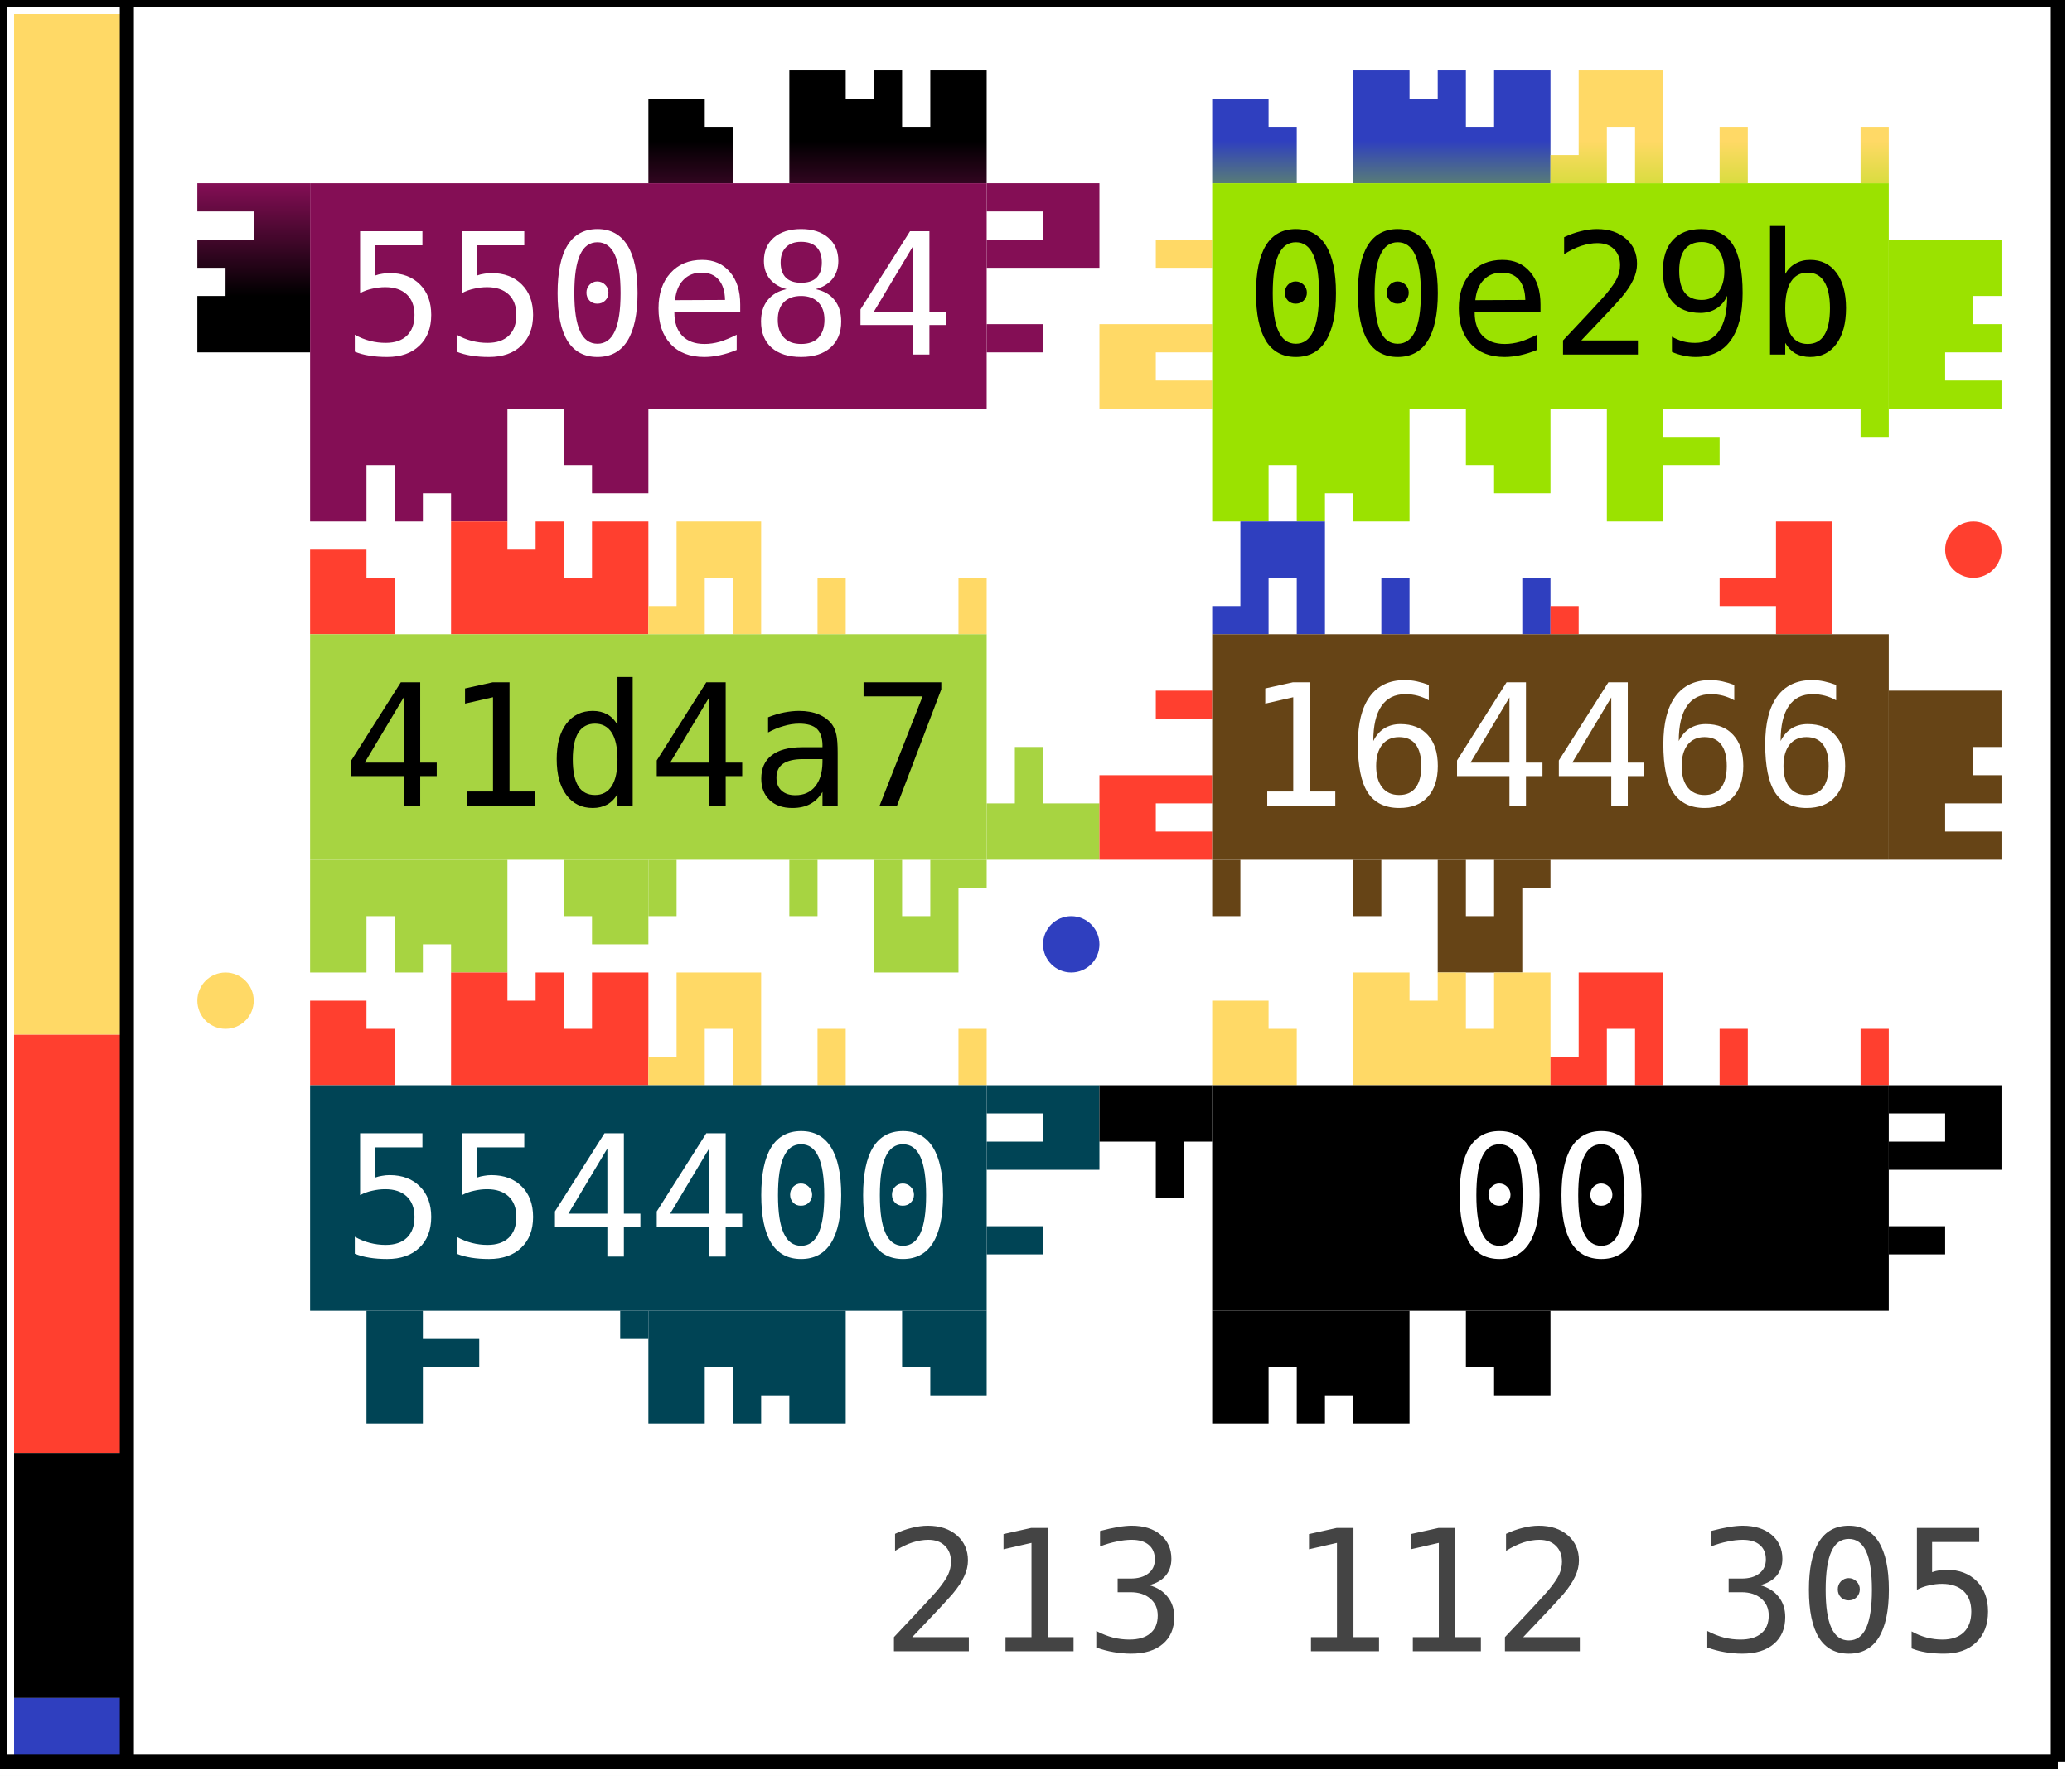
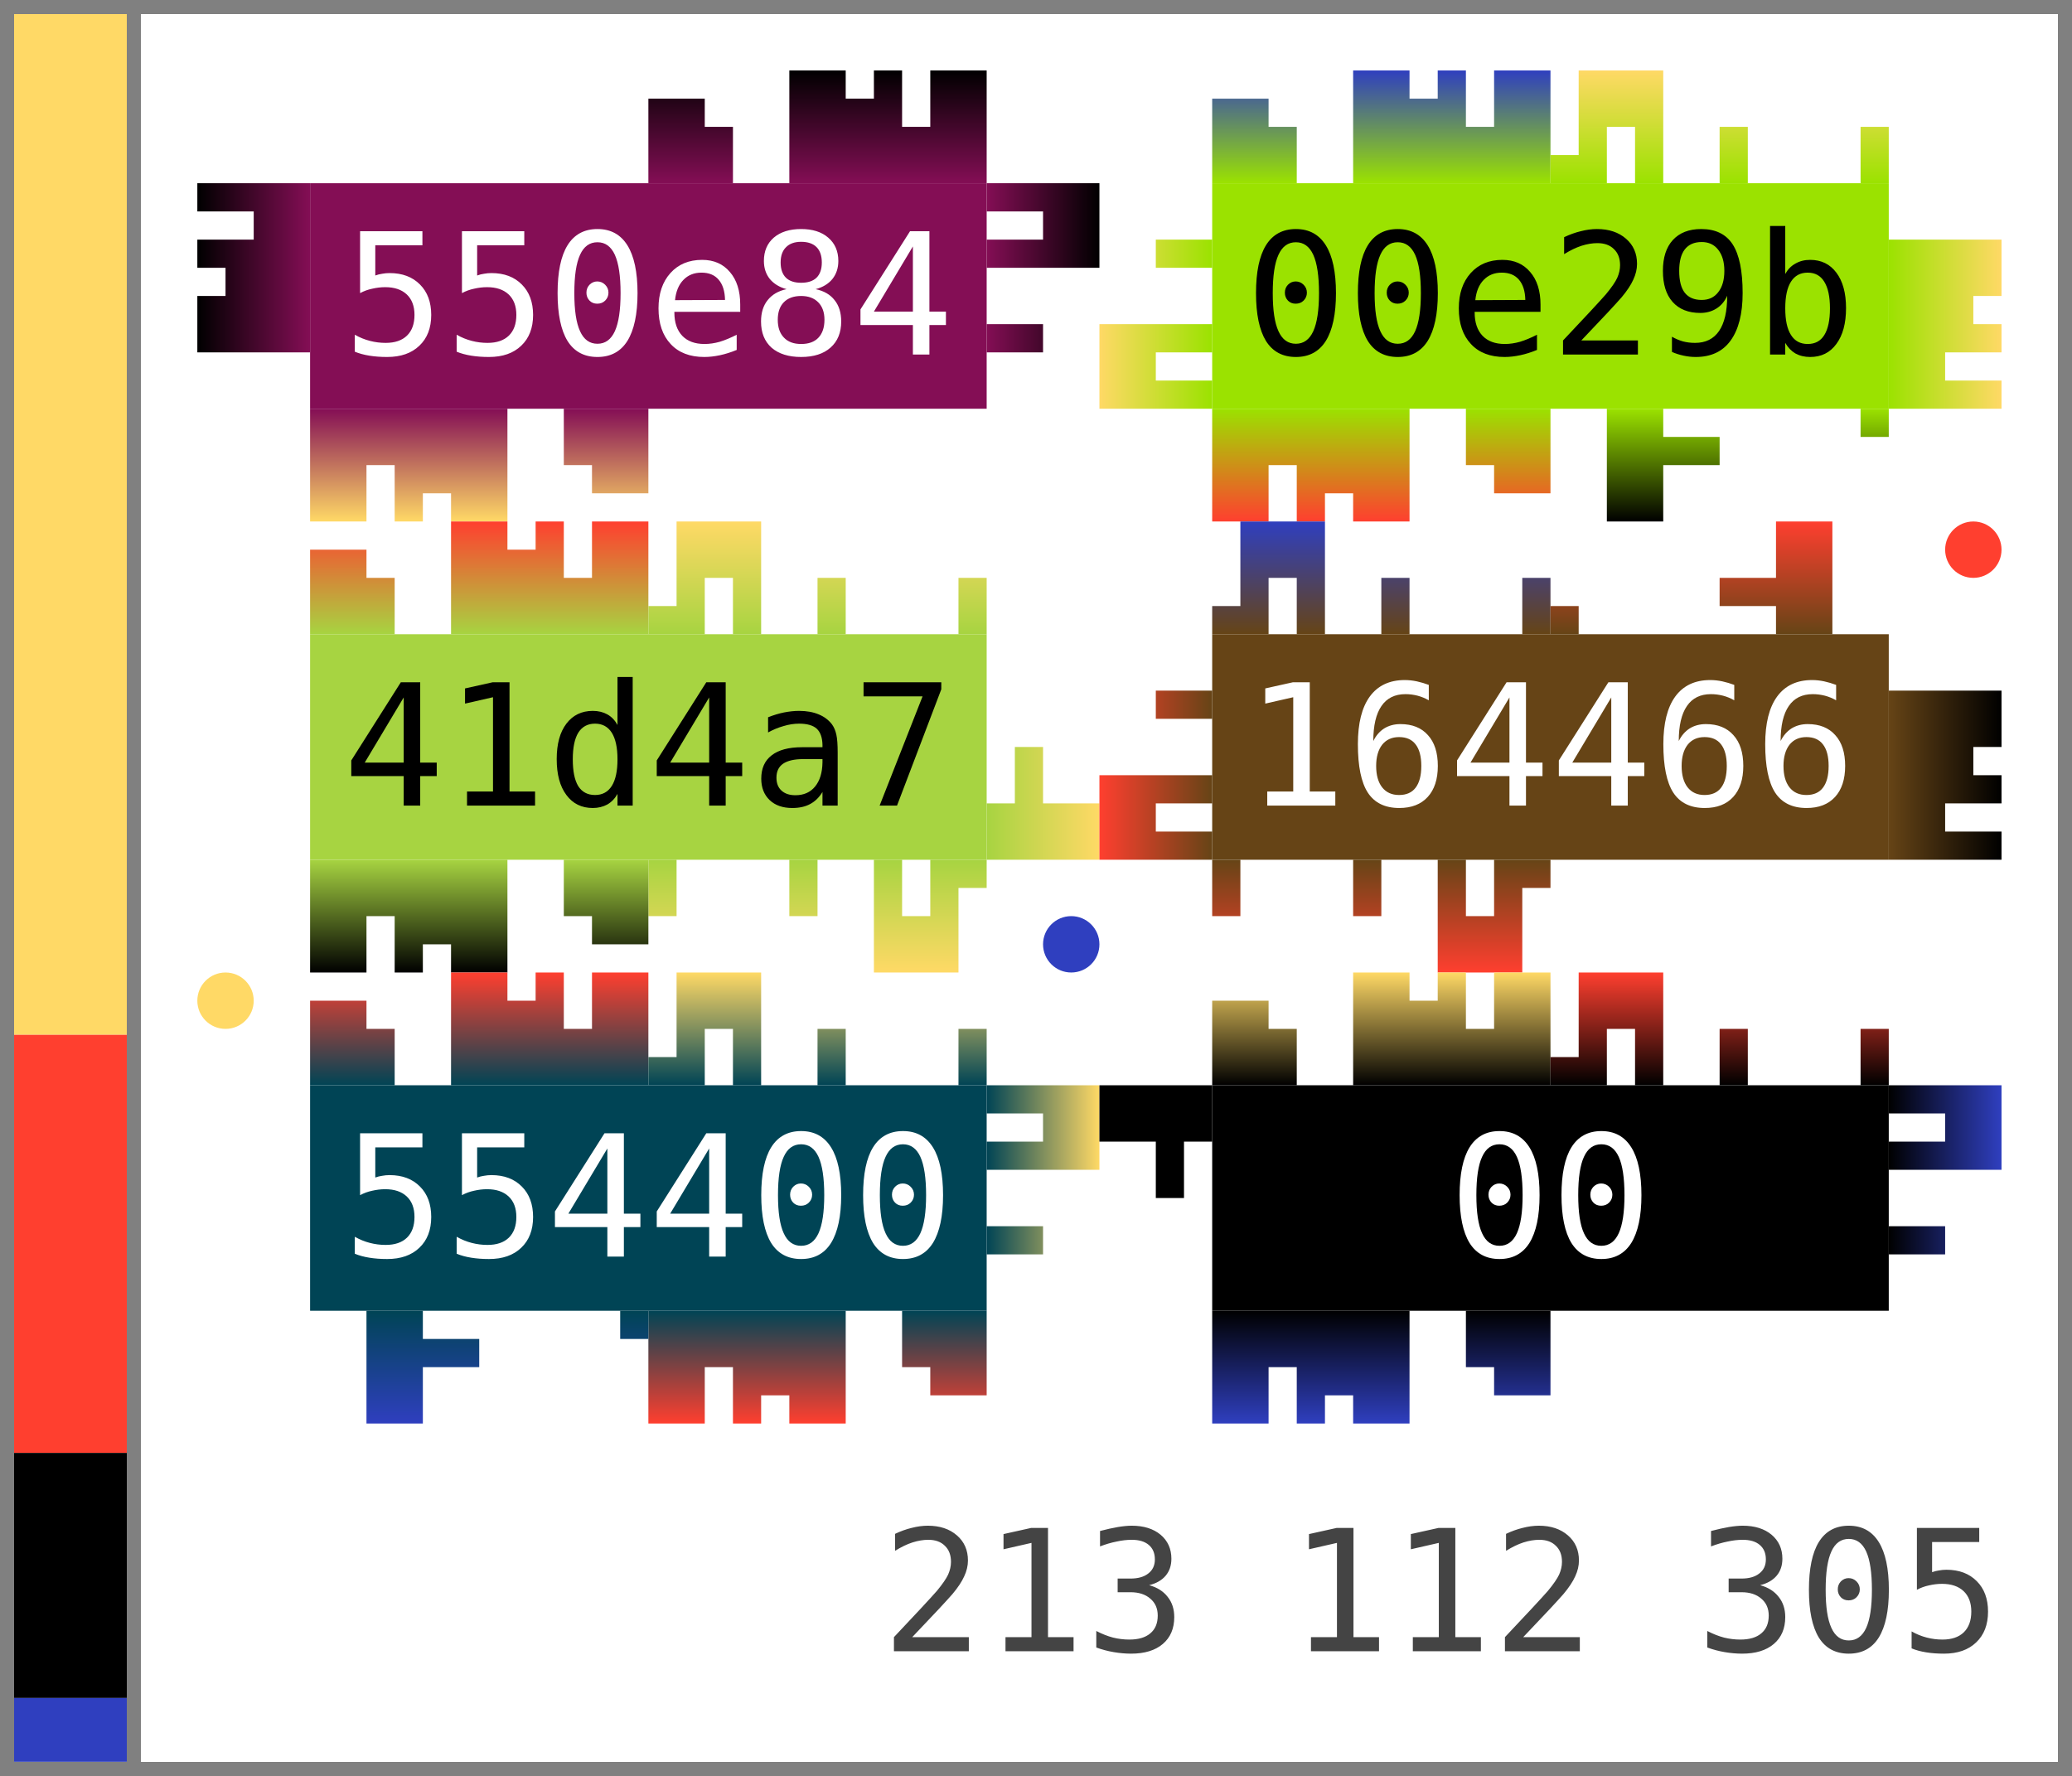
<svg xmlns="http://www.w3.org/2000/svg" width="147.0" height="126.0">
  <defs data-v3-clip-seq="10">
    <clipPath id="grid-clip">
      <rect x="14.0" y="5.0" width="128.0" height="96.0" />
    </clipPath>
    <path id="c1" d="M0,8 L0,6 L2,6 L2,0 L8,0 L8,8 L6,8 L6,4 L4,4 L4,8 Z M12,4 L14,4 L14,8 L12,8 Z M22,4 L24,4 L24,8 L22,8 Z" fill-rule="evenodd" />
    <path id="c2" d="M0,8 L0,2 L4,2 L4,4 L6,4 L6,8 L10,8 L10,2 L10,0 L24,0 L24,8 Z M18,0 L20,0 L20,4 L18,4 Z M14,0 L16,0 L16,2 L14,2 Z" fill-rule="evenodd" />
    <path id="c3" d="M16,0 L20,0 L20,8 L16,8 L16,6 L12,6 L12,4 L16,4 Z M0,6 L2,6 L2,8 L0,8 Z" fill-rule="evenodd" />
    <path id="p1" d="M0,8 L0,4 L3,3 L4,0 L12,0 L16,8 Z" fill-rule="evenodd" />
    <path id="p2" d="M16,0 L12,4 L8,8 L14,8 L18,0 L22,8 L24,8 L24,4 L20,0 Z" fill-rule="evenodd" />
    <path id="p3" d="M0,2 L4,0 L6,4 L10,8 L0,8 Z M20,8 L24,4 L24,8 Z" fill-rule="evenodd" />
-     <linearGradient id="g0" gradientUnits="userSpaceOnUse" x1="58.0" y1="13.0" x2="58.0" y2="5.0">
+     <linearGradient id="g0" gradientUnits="userSpaceOnUse" x1="12" y1="8" x2="12" y2="0">
      <stop offset="0%" stop-color="#840e55" />
      <stop offset="100%" stop-color="#000000" />
    </linearGradient>
-     <linearGradient id="g1" gradientUnits="userSpaceOnUse" x1="70.0" y1="21.0" x2="78.0" y2="21.0">
+     <linearGradient id="g1" gradientUnits="userSpaceOnUse" x1="12" y1="8" x2="12" y2="0">
      <stop offset="0%" stop-color="#840e55" />
      <stop offset="100%" stop-color="#000000" />
    </linearGradient>
    <clipPath id="v3clip-0">
      <rect x="70.0" y="13.0" width="8.0" height="16.0" />
    </clipPath>
-     <linearGradient id="g2" gradientUnits="userSpaceOnUse" x1="34.0" y1="29.0" x2="34.0" y2="37.0">
+     <linearGradient id="g2" gradientUnits="userSpaceOnUse" x1="12" y1="8" x2="12" y2="0">
      <stop offset="0%" stop-color="#840e55" />
      <stop offset="100%" stop-color="#ffd966" />
    </linearGradient>
-     <linearGradient id="g3" gradientUnits="userSpaceOnUse" x1="22.0" y1="21.0" x2="14.0" y2="21.0">
+     <linearGradient id="g3" gradientUnits="userSpaceOnUse" x1="12" y1="8" x2="12" y2="0">
      <stop offset="0%" stop-color="#840e55" />
      <stop offset="100%" stop-color="#000000" />
    </linearGradient>
    <clipPath id="v3clip-1">
      <rect x="14.0" y="13.0" width="8.0" height="16.0" />
    </clipPath>
-     <linearGradient id="g4" gradientUnits="userSpaceOnUse" x1="98.0" y1="13.0" x2="98.0" y2="5.0">
-       <stop offset="0%" stop-color="#9be200" />
-       <stop offset="100%" stop-color="#2f3fbf" />
-     </linearGradient>
-     <linearGradient id="g5" gradientUnits="userSpaceOnUse" x1="122.0" y1="13.0" x2="122.0" y2="5.0">
-       <stop offset="0%" stop-color="#9be200" />
-       <stop offset="100%" stop-color="#ffd966" />
-     </linearGradient>
-     <linearGradient id="g6" gradientUnits="userSpaceOnUse" x1="134.0" y1="21.0" x2="142.0" y2="21.0">
+     <linearGradient id="g4" gradientUnits="userSpaceOnUse" x1="12" y1="8" x2="12" y2="0">
+       <stop offset="0%" stop-color="#9be200" />
+       <stop offset="100%" stop-color="#2f3fbf" />
+     </linearGradient>
+     <linearGradient id="g5" gradientUnits="userSpaceOnUse" x1="12" y1="8" x2="12" y2="0">
+       <stop offset="0%" stop-color="#9be200" />
+       <stop offset="100%" stop-color="#ffd966" />
+     </linearGradient>
+     <linearGradient id="g6" gradientUnits="userSpaceOnUse" x1="12" y1="8" x2="12" y2="0">
      <stop offset="0%" stop-color="#9be200" />
      <stop offset="100%" stop-color="#ffd966" />
    </linearGradient>
    <clipPath id="v3clip-2">
      <rect x="134.0" y="13.0" width="8.0" height="16.0" />
    </clipPath>
-     <linearGradient id="g7" gradientUnits="userSpaceOnUse" x1="122.0" y1="29.0" x2="122.0" y2="37.0">
-       <stop offset="0%" stop-color="#9be200" />
-       <stop offset="100%" stop-color="#000000" />
-     </linearGradient>
-     <linearGradient id="g8" gradientUnits="userSpaceOnUse" x1="98.0" y1="29.0" x2="98.0" y2="37.0">
-       <stop offset="0%" stop-color="#9be200" />
-       <stop offset="100%" stop-color="#ff3f2f" />
-     </linearGradient>
-     <linearGradient id="g9" gradientUnits="userSpaceOnUse" x1="86.0" y1="21.0" x2="78.0" y2="21.0">
+     <linearGradient id="g7" gradientUnits="userSpaceOnUse" x1="12" y1="8" x2="12" y2="0">
+       <stop offset="0%" stop-color="#9be200" />
+       <stop offset="100%" stop-color="#000000" />
+     </linearGradient>
+     <linearGradient id="g8" gradientUnits="userSpaceOnUse" x1="12" y1="8" x2="12" y2="0">
+       <stop offset="0%" stop-color="#9be200" />
+       <stop offset="100%" stop-color="#ff3f2f" />
+     </linearGradient>
+     <linearGradient id="g9" gradientUnits="userSpaceOnUse" x1="12" y1="8" x2="12" y2="0">
      <stop offset="0%" stop-color="#9be200" />
      <stop offset="100%" stop-color="#ffd966" />
    </linearGradient>
    <clipPath id="v3clip-3">
      <rect x="78.0" y="13.0" width="8.0" height="16.0" />
    </clipPath>
-     <linearGradient id="g10" gradientUnits="userSpaceOnUse" x1="34.0" y1="45.0" x2="34.0" y2="37.0">
-       <stop offset="0%" stop-color="#a7d441" />
-       <stop offset="100%" stop-color="#ff3f2f" />
-     </linearGradient>
-     <linearGradient id="g11" gradientUnits="userSpaceOnUse" x1="58.0" y1="45.0" x2="58.0" y2="37.0">
-       <stop offset="0%" stop-color="#a7d441" />
-       <stop offset="100%" stop-color="#ffd966" />
-     </linearGradient>
-     <linearGradient id="g12" gradientUnits="userSpaceOnUse" x1="70.0" y1="53.0" x2="78.0" y2="53.0">
+     <linearGradient id="g10" gradientUnits="userSpaceOnUse" x1="12" y1="8" x2="12" y2="0">
+       <stop offset="0%" stop-color="#a7d441" />
+       <stop offset="100%" stop-color="#ff3f2f" />
+     </linearGradient>
+     <linearGradient id="g11" gradientUnits="userSpaceOnUse" x1="12" y1="8" x2="12" y2="0">
+       <stop offset="0%" stop-color="#a7d441" />
+       <stop offset="100%" stop-color="#ffd966" />
+     </linearGradient>
+     <linearGradient id="g12" gradientUnits="userSpaceOnUse" x1="12" y1="8" x2="12" y2="0">
      <stop offset="0%" stop-color="#a7d441" />
      <stop offset="100%" stop-color="#ffd966" />
    </linearGradient>
    <clipPath id="v3clip-4">
      <rect x="70.0" y="45.0" width="8.0" height="16.0" />
    </clipPath>
-     <linearGradient id="g13" gradientUnits="userSpaceOnUse" x1="58.0" y1="61.0" x2="58.0" y2="69.0">
-       <stop offset="0%" stop-color="#a7d441" />
-       <stop offset="100%" stop-color="#ffd966" />
-     </linearGradient>
-     <linearGradient id="g14" gradientUnits="userSpaceOnUse" x1="34.0" y1="61.0" x2="34.0" y2="69.0">
-       <stop offset="0%" stop-color="#a7d441" />
-       <stop offset="100%" stop-color="#000000" />
-     </linearGradient>
-     <linearGradient id="g15" gradientUnits="userSpaceOnUse" x1="98.0" y1="45.0" x2="98.0" y2="37.0">
-       <stop offset="0%" stop-color="#664416" />
-       <stop offset="100%" stop-color="#2f3fbf" />
-     </linearGradient>
-     <linearGradient id="g16" gradientUnits="userSpaceOnUse" x1="122.0" y1="45.0" x2="122.0" y2="37.0">
-       <stop offset="0%" stop-color="#664416" />
-       <stop offset="100%" stop-color="#ff3f2f" />
-     </linearGradient>
-     <linearGradient id="g17" gradientUnits="userSpaceOnUse" x1="134.0" y1="53.0" x2="142.0" y2="53.0">
+     <linearGradient id="g13" gradientUnits="userSpaceOnUse" x1="12" y1="8" x2="12" y2="0">
+       <stop offset="0%" stop-color="#a7d441" />
+       <stop offset="100%" stop-color="#ffd966" />
+     </linearGradient>
+     <linearGradient id="g14" gradientUnits="userSpaceOnUse" x1="12" y1="8" x2="12" y2="0">
+       <stop offset="0%" stop-color="#a7d441" />
+       <stop offset="100%" stop-color="#000000" />
+     </linearGradient>
+     <linearGradient id="g15" gradientUnits="userSpaceOnUse" x1="12" y1="8" x2="12" y2="0">
+       <stop offset="0%" stop-color="#664416" />
+       <stop offset="100%" stop-color="#2f3fbf" />
+     </linearGradient>
+     <linearGradient id="g16" gradientUnits="userSpaceOnUse" x1="12" y1="8" x2="12" y2="0">
+       <stop offset="0%" stop-color="#664416" />
+       <stop offset="100%" stop-color="#ff3f2f" />
+     </linearGradient>
+     <linearGradient id="g17" gradientUnits="userSpaceOnUse" x1="12" y1="8" x2="12" y2="0">
      <stop offset="0%" stop-color="#664416" />
      <stop offset="100%" stop-color="#000000" />
    </linearGradient>
    <clipPath id="v3clip-5">
      <rect x="134.0" y="45.0" width="8.0" height="16.0" />
    </clipPath>
-     <linearGradient id="g18" gradientUnits="userSpaceOnUse" x1="98.0" y1="61.0" x2="98.0" y2="69.0">
-       <stop offset="0%" stop-color="#664416" />
-       <stop offset="100%" stop-color="#ff3f2f" />
-     </linearGradient>
-     <linearGradient id="g19" gradientUnits="userSpaceOnUse" x1="86.0" y1="53.0" x2="78.0" y2="53.0">
+     <linearGradient id="g18" gradientUnits="userSpaceOnUse" x1="12" y1="8" x2="12" y2="0">
+       <stop offset="0%" stop-color="#664416" />
+       <stop offset="100%" stop-color="#ff3f2f" />
+     </linearGradient>
+     <linearGradient id="g19" gradientUnits="userSpaceOnUse" x1="12" y1="8" x2="12" y2="0">
      <stop offset="0%" stop-color="#664416" />
      <stop offset="100%" stop-color="#ff3f2f" />
    </linearGradient>
    <clipPath id="v3clip-6">
      <rect x="78.0" y="45.0" width="8.0" height="16.0" />
    </clipPath>
-     <linearGradient id="g20" gradientUnits="userSpaceOnUse" x1="34.0" y1="77.0" x2="34.0" y2="69.0">
-       <stop offset="0%" stop-color="#004455" />
-       <stop offset="100%" stop-color="#ff3f2f" />
-     </linearGradient>
-     <linearGradient id="g21" gradientUnits="userSpaceOnUse" x1="58.0" y1="77.0" x2="58.0" y2="69.0">
-       <stop offset="0%" stop-color="#004455" />
-       <stop offset="100%" stop-color="#ffd966" />
-     </linearGradient>
-     <linearGradient id="g22" gradientUnits="userSpaceOnUse" x1="70.0" y1="85.0" x2="78.0" y2="85.0">
+     <linearGradient id="g20" gradientUnits="userSpaceOnUse" x1="12" y1="8" x2="12" y2="0">
+       <stop offset="0%" stop-color="#004455" />
+       <stop offset="100%" stop-color="#ff3f2f" />
+     </linearGradient>
+     <linearGradient id="g21" gradientUnits="userSpaceOnUse" x1="12" y1="8" x2="12" y2="0">
+       <stop offset="0%" stop-color="#004455" />
+       <stop offset="100%" stop-color="#ffd966" />
+     </linearGradient>
+     <linearGradient id="g22" gradientUnits="userSpaceOnUse" x1="12" y1="8" x2="12" y2="0">
      <stop offset="0%" stop-color="#004455" />
      <stop offset="100%" stop-color="#ffd966" />
    </linearGradient>
    <clipPath id="v3clip-7">
      <rect x="70.0" y="77.0" width="8.0" height="16.0" />
    </clipPath>
-     <linearGradient id="g23" gradientUnits="userSpaceOnUse" x1="58.0" y1="93.0" x2="58.0" y2="101.0">
-       <stop offset="0%" stop-color="#004455" />
-       <stop offset="100%" stop-color="#ff3f2f" />
-     </linearGradient>
-     <linearGradient id="g24" gradientUnits="userSpaceOnUse" x1="34.0" y1="93.0" x2="34.0" y2="101.0">
-       <stop offset="0%" stop-color="#004455" />
-       <stop offset="100%" stop-color="#2f3fbf" />
-     </linearGradient>
-     <linearGradient id="g25" gradientUnits="userSpaceOnUse" x1="98.0" y1="77.0" x2="98.0" y2="69.0">
-       <stop offset="0%" stop-color="#000000" />
-       <stop offset="100%" stop-color="#ffd966" />
-     </linearGradient>
-     <linearGradient id="g26" gradientUnits="userSpaceOnUse" x1="122.0" y1="77.0" x2="122.0" y2="69.0">
-       <stop offset="0%" stop-color="#000000" />
-       <stop offset="100%" stop-color="#ff3f2f" />
-     </linearGradient>
-     <linearGradient id="g27" gradientUnits="userSpaceOnUse" x1="134.0" y1="85.0" x2="142.0" y2="85.0">
+     <linearGradient id="g23" gradientUnits="userSpaceOnUse" x1="12" y1="8" x2="12" y2="0">
+       <stop offset="0%" stop-color="#004455" />
+       <stop offset="100%" stop-color="#ff3f2f" />
+     </linearGradient>
+     <linearGradient id="g24" gradientUnits="userSpaceOnUse" x1="12" y1="8" x2="12" y2="0">
+       <stop offset="0%" stop-color="#004455" />
+       <stop offset="100%" stop-color="#2f3fbf" />
+     </linearGradient>
+     <linearGradient id="g25" gradientUnits="userSpaceOnUse" x1="12" y1="8" x2="12" y2="0">
+       <stop offset="0%" stop-color="#000000" />
+       <stop offset="100%" stop-color="#ffd966" />
+     </linearGradient>
+     <linearGradient id="g26" gradientUnits="userSpaceOnUse" x1="12" y1="8" x2="12" y2="0">
+       <stop offset="0%" stop-color="#000000" />
+       <stop offset="100%" stop-color="#ff3f2f" />
+     </linearGradient>
+     <linearGradient id="g27" gradientUnits="userSpaceOnUse" x1="12" y1="8" x2="12" y2="0">
      <stop offset="0%" stop-color="#000000" />
      <stop offset="100%" stop-color="#2f3fbf" />
    </linearGradient>
    <clipPath id="v3clip-8">
      <rect x="134.0" y="77.0" width="8.0" height="16.0" />
    </clipPath>
-     <linearGradient id="g28" gradientUnits="userSpaceOnUse" x1="98.0" y1="93.0" x2="98.0" y2="101.0">
-       <stop offset="0%" stop-color="#000000" />
-       <stop offset="100%" stop-color="#2f3fbf" />
-     </linearGradient>
-     <linearGradient id="g29" gradientUnits="userSpaceOnUse" x1="86.0" y1="85.0" x2="78.0" y2="85.0">
+     <linearGradient id="g28" gradientUnits="userSpaceOnUse" x1="12" y1="8" x2="12" y2="0">
+       <stop offset="0%" stop-color="#000000" />
+       <stop offset="100%" stop-color="#2f3fbf" />
+     </linearGradient>
+     <linearGradient id="g29" gradientUnits="userSpaceOnUse" x1="12" y1="8" x2="12" y2="0">
      <stop offset="0%" stop-color="#000000" />
      <stop offset="100%" stop-color="#000000" />
    </linearGradient>
    <clipPath id="v3clip-9">
      <rect x="78.0" y="77.0" width="8.0" height="16.0" />
    </clipPath>
  </defs>
  <rect x="0" y="0" width="147.0" height="126.0" fill="#ffffff" />
  <rect x="14.0" y="5.0" width="128.0" height="96.0" fill="#ffffff" />
  <g>
    <use href="#c2" transform="translate(46.0, 5.0) scale(1.0)" fill="url(#g0)" />
  </g>
  <g>
    <g clip-path="url(#v3clip-0)">
      <use href="#c1" transform="translate(76.0, 13.0) rotate(90 2.0 0.0) scale(1.0)" fill="url(#g1)" />
    </g>
  </g>
  <g>
    <use href="#c2" transform="translate(22.0, 29.0) rotate(180 12.0 4.0) scale(1.0)" fill="url(#g2)" />
  </g>
  <g>
    <g clip-path="url(#v3clip-1)">
      <use href="#c2" transform="translate(8.0, 29.0) rotate(270 6.0 0.0) scale(1.0)" fill="url(#g3)" />
    </g>
  </g>
  <g>
    <use href="#c2" transform="translate(86.0, 5.0) scale(1.0)" fill="url(#g4)" />
  </g>
  <g>
    <use href="#c1" transform="translate(110.0, 5.0) scale(1.0)" fill="url(#g5)" />
  </g>
  <g>
    <g clip-path="url(#v3clip-2)">
      <use href="#c2" transform="translate(136.0, 13.0) rotate(90 6.0 0.0) scale(1.0)" fill="url(#g6)" />
    </g>
  </g>
  <g>
    <use href="#c3" transform="translate(110.0, 29.0) rotate(180 12.0 4.0) scale(1.0)" fill="url(#g7)" />
  </g>
  <g>
    <use href="#c2" transform="translate(86.0, 29.0) rotate(180 12.0 4.0) scale(1.0)" fill="url(#g8)" />
  </g>
  <g>
    <g clip-path="url(#v3clip-3)">
      <use href="#c1" transform="translate(76.0, 29.0) rotate(270 2.0 0.0) scale(1.0)" fill="url(#g9)" />
    </g>
  </g>
  <g>
    <use href="#c2" transform="translate(22.0, 37.0) scale(1.0)" fill="url(#g10)" />
  </g>
  <g>
    <use href="#c1" transform="translate(46.0, 37.0) scale(1.0)" fill="url(#g11)" />
  </g>
  <g>
    <g clip-path="url(#v3clip-4)">
      <use href="#c3" transform="translate(74.0, 45.0) rotate(90 4.0 0.0) scale(1.0)" fill="url(#g12)" />
    </g>
  </g>
  <g>
    <use href="#c1" transform="translate(46.0, 61.0) rotate(180 12.0 4.0) scale(1.0)" fill="url(#g13)" />
  </g>
  <g>
    <use href="#c2" transform="translate(22.0, 61.0) rotate(180 12.0 4.0) scale(1.0)" fill="url(#g14)" />
  </g>
  <g>
    <use href="#c1" transform="translate(86.0, 37.0) scale(1.0)" fill="url(#g15)" />
  </g>
  <g>
    <use href="#c3" transform="translate(110.0, 37.0) scale(1.0)" fill="url(#g16)" />
  </g>
  <g>
    <g clip-path="url(#v3clip-5)">
      <use href="#c2" transform="translate(136.0, 45.0) rotate(90 6.0 0.0) scale(1.0)" fill="url(#g17)" />
    </g>
  </g>
  <g>
    <use href="#c1" transform="translate(86.0, 61.0) rotate(180 12.0 4.0) scale(1.0)" fill="url(#g18)" />
  </g>
  <g>
    <g clip-path="url(#v3clip-6)">
      <use href="#c1" transform="translate(76.0, 61.0) rotate(270 2.0 0.0) scale(1.0)" fill="url(#g19)" />
    </g>
  </g>
  <g>
    <use href="#c2" transform="translate(22.0, 69.0) scale(1.0)" fill="url(#g20)" />
  </g>
  <g>
    <use href="#c1" transform="translate(46.0, 69.0) scale(1.0)" fill="url(#g21)" />
  </g>
  <g>
    <g clip-path="url(#v3clip-7)">
      <use href="#c1" transform="translate(76.0, 77.0) rotate(90 2.0 0.0) scale(1.0)" fill="url(#g22)" />
    </g>
  </g>
  <g>
    <use href="#c2" transform="translate(46.0, 93.0) rotate(180 12.0 4.0) scale(1.0)" fill="url(#g23)" />
  </g>
  <g>
    <use href="#c3" transform="translate(22.0, 93.0) rotate(180 12.0 4.0) scale(1.0)" fill="url(#g24)" />
  </g>
  <g>
    <use href="#c2" transform="translate(86.0, 69.0) scale(1.0)" fill="url(#g25)" />
  </g>
  <g>
    <use href="#c1" transform="translate(110.0, 69.0) scale(1.0)" fill="url(#g26)" />
  </g>
  <g>
    <g clip-path="url(#v3clip-8)">
      <use href="#c1" transform="translate(140.0, 77.0) rotate(90 2.0 0.0) scale(1.0)" fill="url(#g27)" />
    </g>
  </g>
  <g>
    <use href="#c2" transform="translate(86.0, 93.0) rotate(180 12.0 4.0) scale(1.0)" fill="url(#g28)" />
  </g>
  <g>
    <g clip-path="url(#v3clip-9)">
      <use href="#c3" transform="translate(74.0, 93.0) rotate(270 4.0 0.0) scale(1.0)" fill="url(#g29)" />
    </g>
  </g>
  <rect x="22.0" y="13.0" width="48.0" height="16.0" fill="#840e55" />
  <text x="46.0" y="21.0" fill="#ffffff" style="font-family: monospace; font-size: 12.0px;" text-anchor="middle" dominant-baseline="central">550e84</text>
  <rect x="86.0" y="13.0" width="48.0" height="16.0" fill="#9be200" />
  <text x="110.0" y="21.0" fill="#000000" style="font-family: monospace; font-size: 12.0px;" text-anchor="middle" dominant-baseline="central">00e29b</text>
  <rect x="22.0" y="45.0" width="48.0" height="16.0" fill="#a7d441" />
  <text x="46.0" y="53.0" fill="#000000" style="font-family: monospace; font-size: 12.0px;" text-anchor="middle" dominant-baseline="central">41d4a7</text>
  <rect x="86.0" y="45.0" width="48.0" height="16.0" fill="#664416" />
  <text x="110.0" y="53.0" fill="#ffffff" style="font-family: monospace; font-size: 12.0px;" text-anchor="middle" dominant-baseline="central">164466</text>
  <rect x="22.0" y="77.0" width="48.0" height="16.0" fill="#004455" />
  <text x="46.0" y="85.0" fill="#ffffff" style="font-family: monospace; font-size: 12.0px;" text-anchor="middle" dominant-baseline="central">554400</text>
  <rect x="86.0" y="77.0" width="48.0" height="16.0" fill="#000000" />
  <text x="110.0" y="85.0" fill="#ffffff" style="font-family: monospace; font-size: 12.0px;" text-anchor="middle" dominant-baseline="central">00</text>
  <circle cx="16.0" cy="71.0" r="2.0" fill="#ffd966" />
  <circle cx="140.0" cy="39.0" r="2.0" fill="#ff3f2f" />
  <circle cx="76.0" cy="67.0" r="2.0" fill="#2f3fbf" />
  <rect x="1" y="1" width="8.0" height="72.421" fill="#ffd966" />
  <rect x="1" y="73.421" width="8.0" height="29.664" fill="#ff3f2f" />
  <rect x="1" y="103.085" width="8.0" height="17.388" fill="#000000" />
  <rect x="1" y="120.474" width="8.0" height="4.526" fill="#2f3fbf" />
  <text x="142.0" y="113.0" fill="#444444" style="font-family: monospace; font-size: 12.0px;" text-anchor="end" dominant-baseline="central">213 112 305</text>
-   <line x1="0" y1="0" x2="146.0" y2="0" stroke="#000000" stroke-width="1" />
-   <line x1="146.0" y1="0" x2="146.0" y2="125.0" stroke="#000000" stroke-width="1" />
-   <line x1="0" y1="125.0" x2="146.0" y2="125.0" stroke="#000000" stroke-width="1" />
-   <line x1="0" y1="0" x2="0" y2="125.0" stroke="#000000" stroke-width="1" />
-   <line x1="9.0" y1="0" x2="9.0" y2="125.0" stroke="#000000" stroke-width="1" />
+   <line x1="0" y1="0.5" x2="147.0" y2="0.5" stroke="#808080" stroke-width="1" shape-rendering="crispEdges" />
+   <line x1="146.5" y1="0" x2="146.5" y2="126.0" stroke="#808080" stroke-width="1" shape-rendering="crispEdges" />
+   <line x1="0" y1="125.5" x2="147.0" y2="125.5" stroke="#808080" stroke-width="1" shape-rendering="crispEdges" />
+   <line x1="0.5" y1="0" x2="0.5" y2="126.0" stroke="#808080" stroke-width="1" shape-rendering="crispEdges" />
+   <line x1="9.5" y1="0" x2="9.5" y2="126.0" stroke="#808080" stroke-width="1" shape-rendering="crispEdges" />
</svg>
